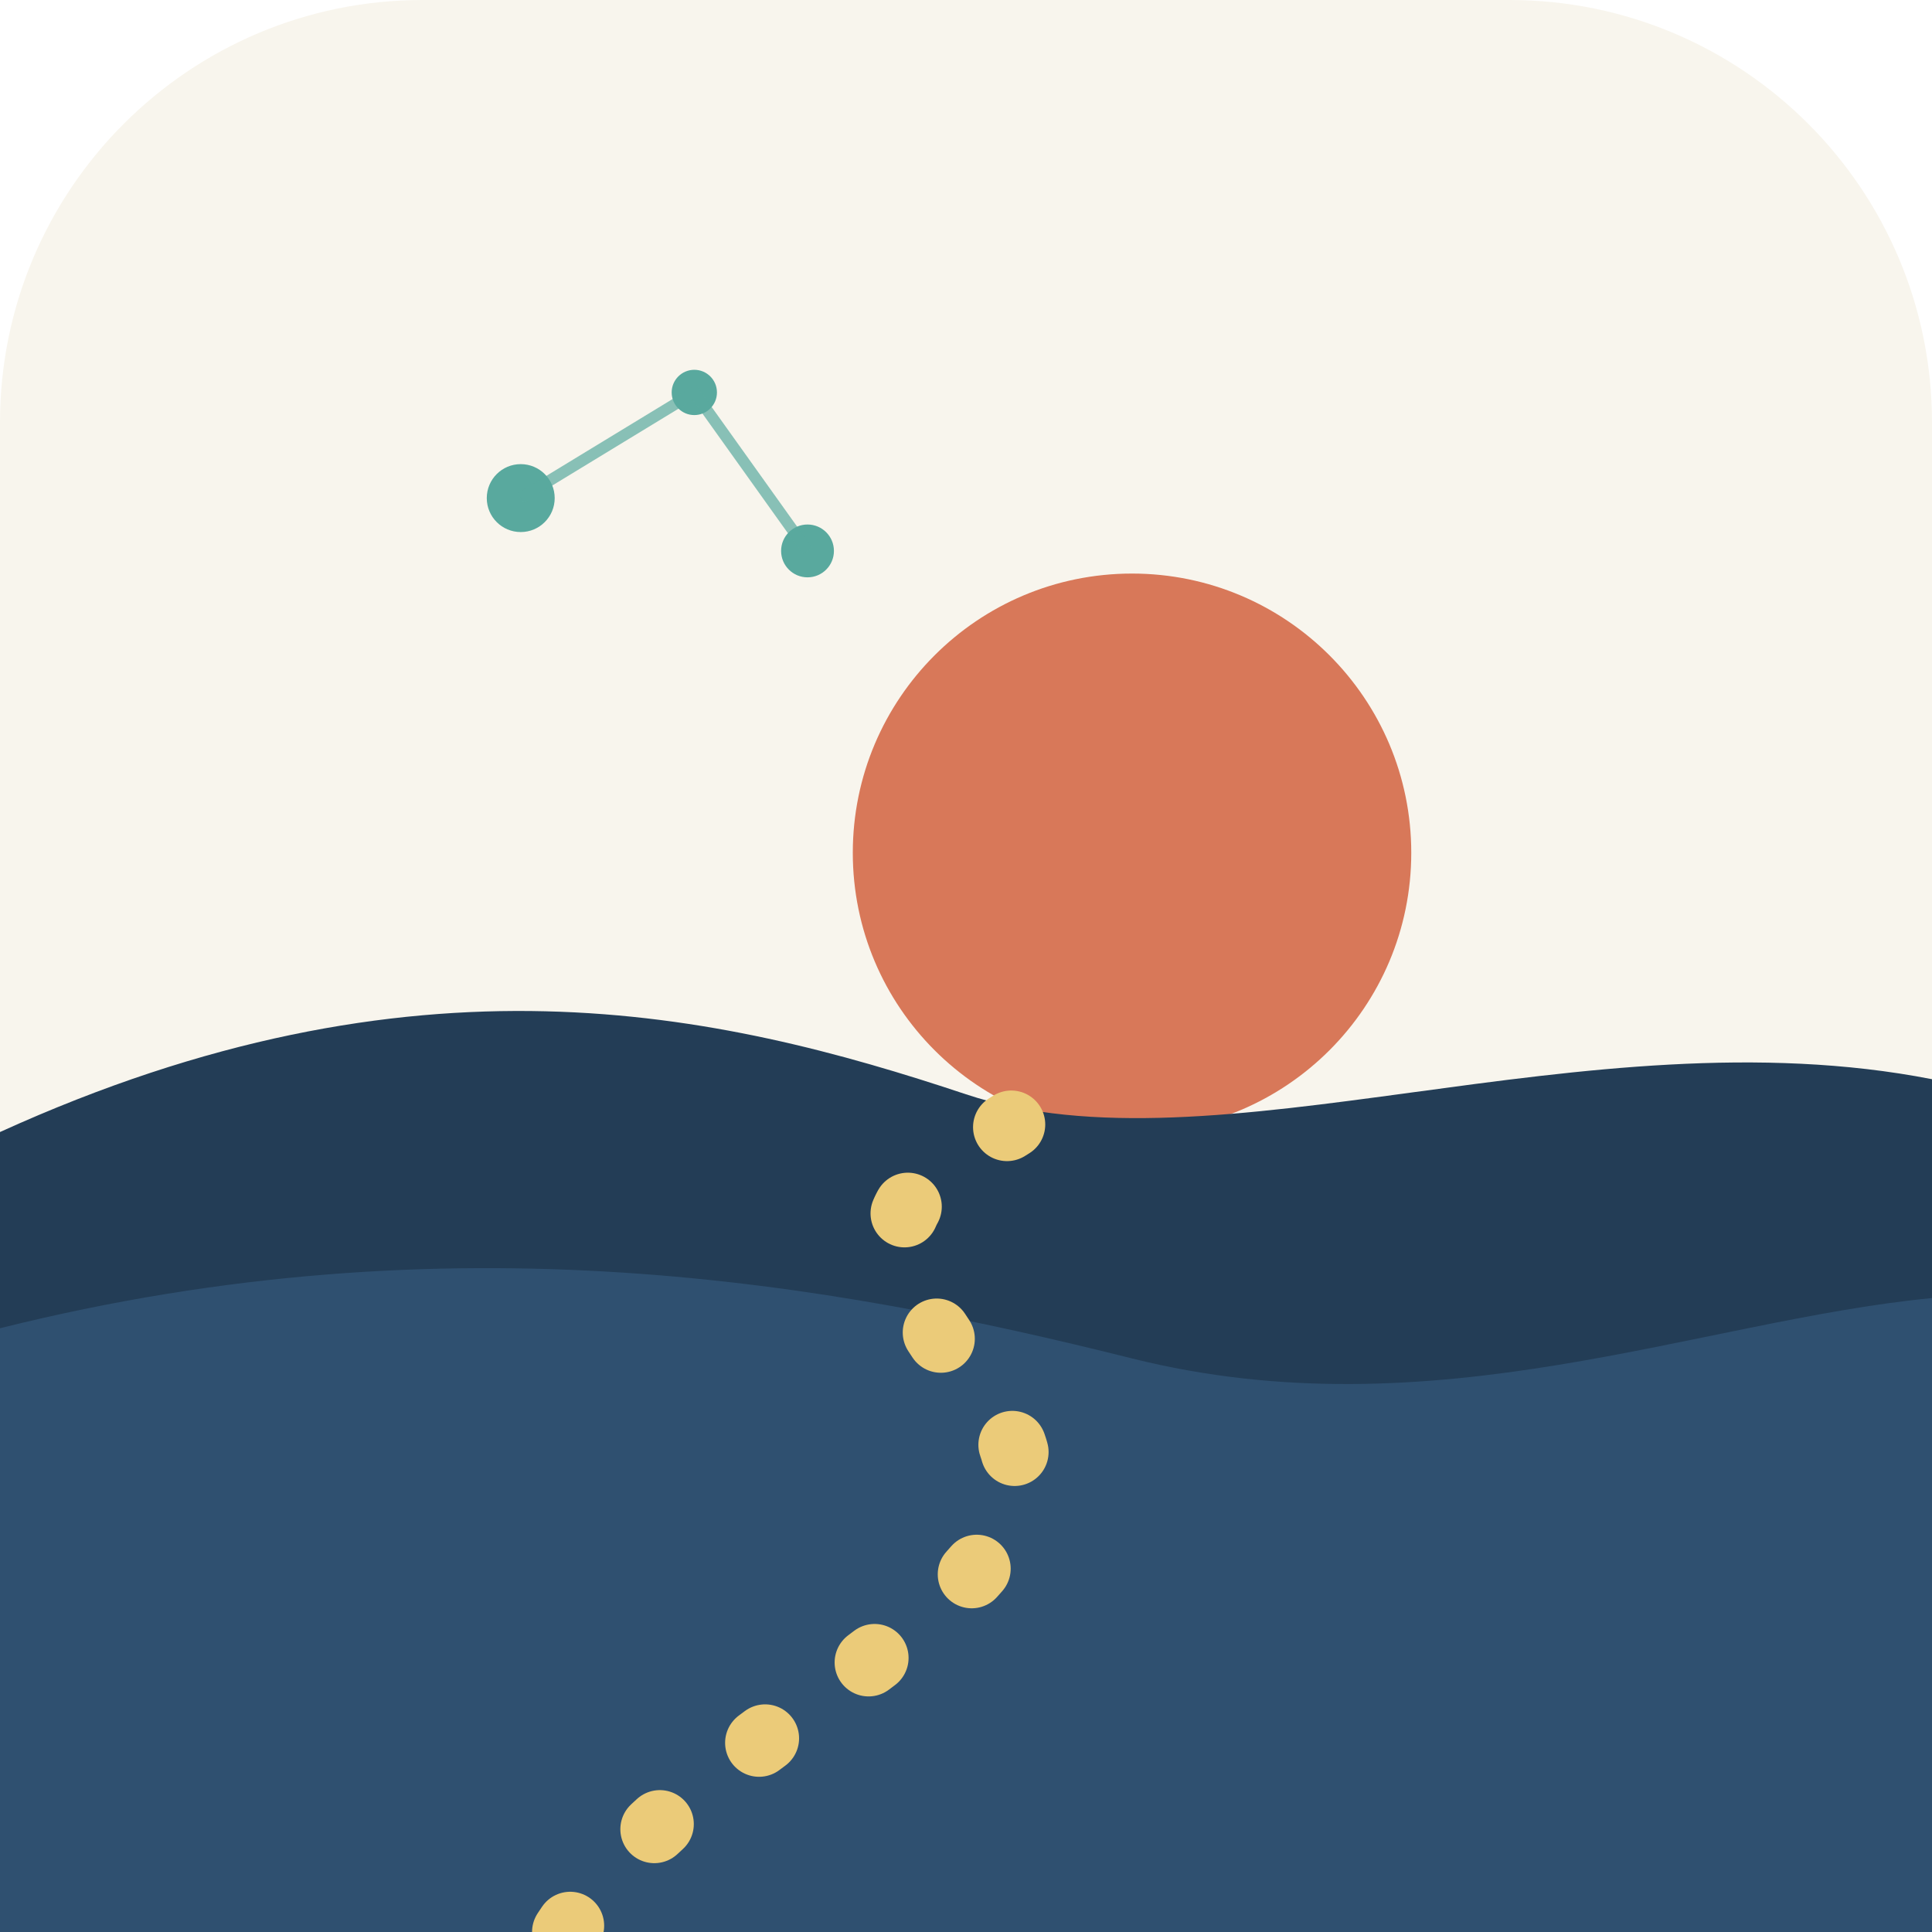
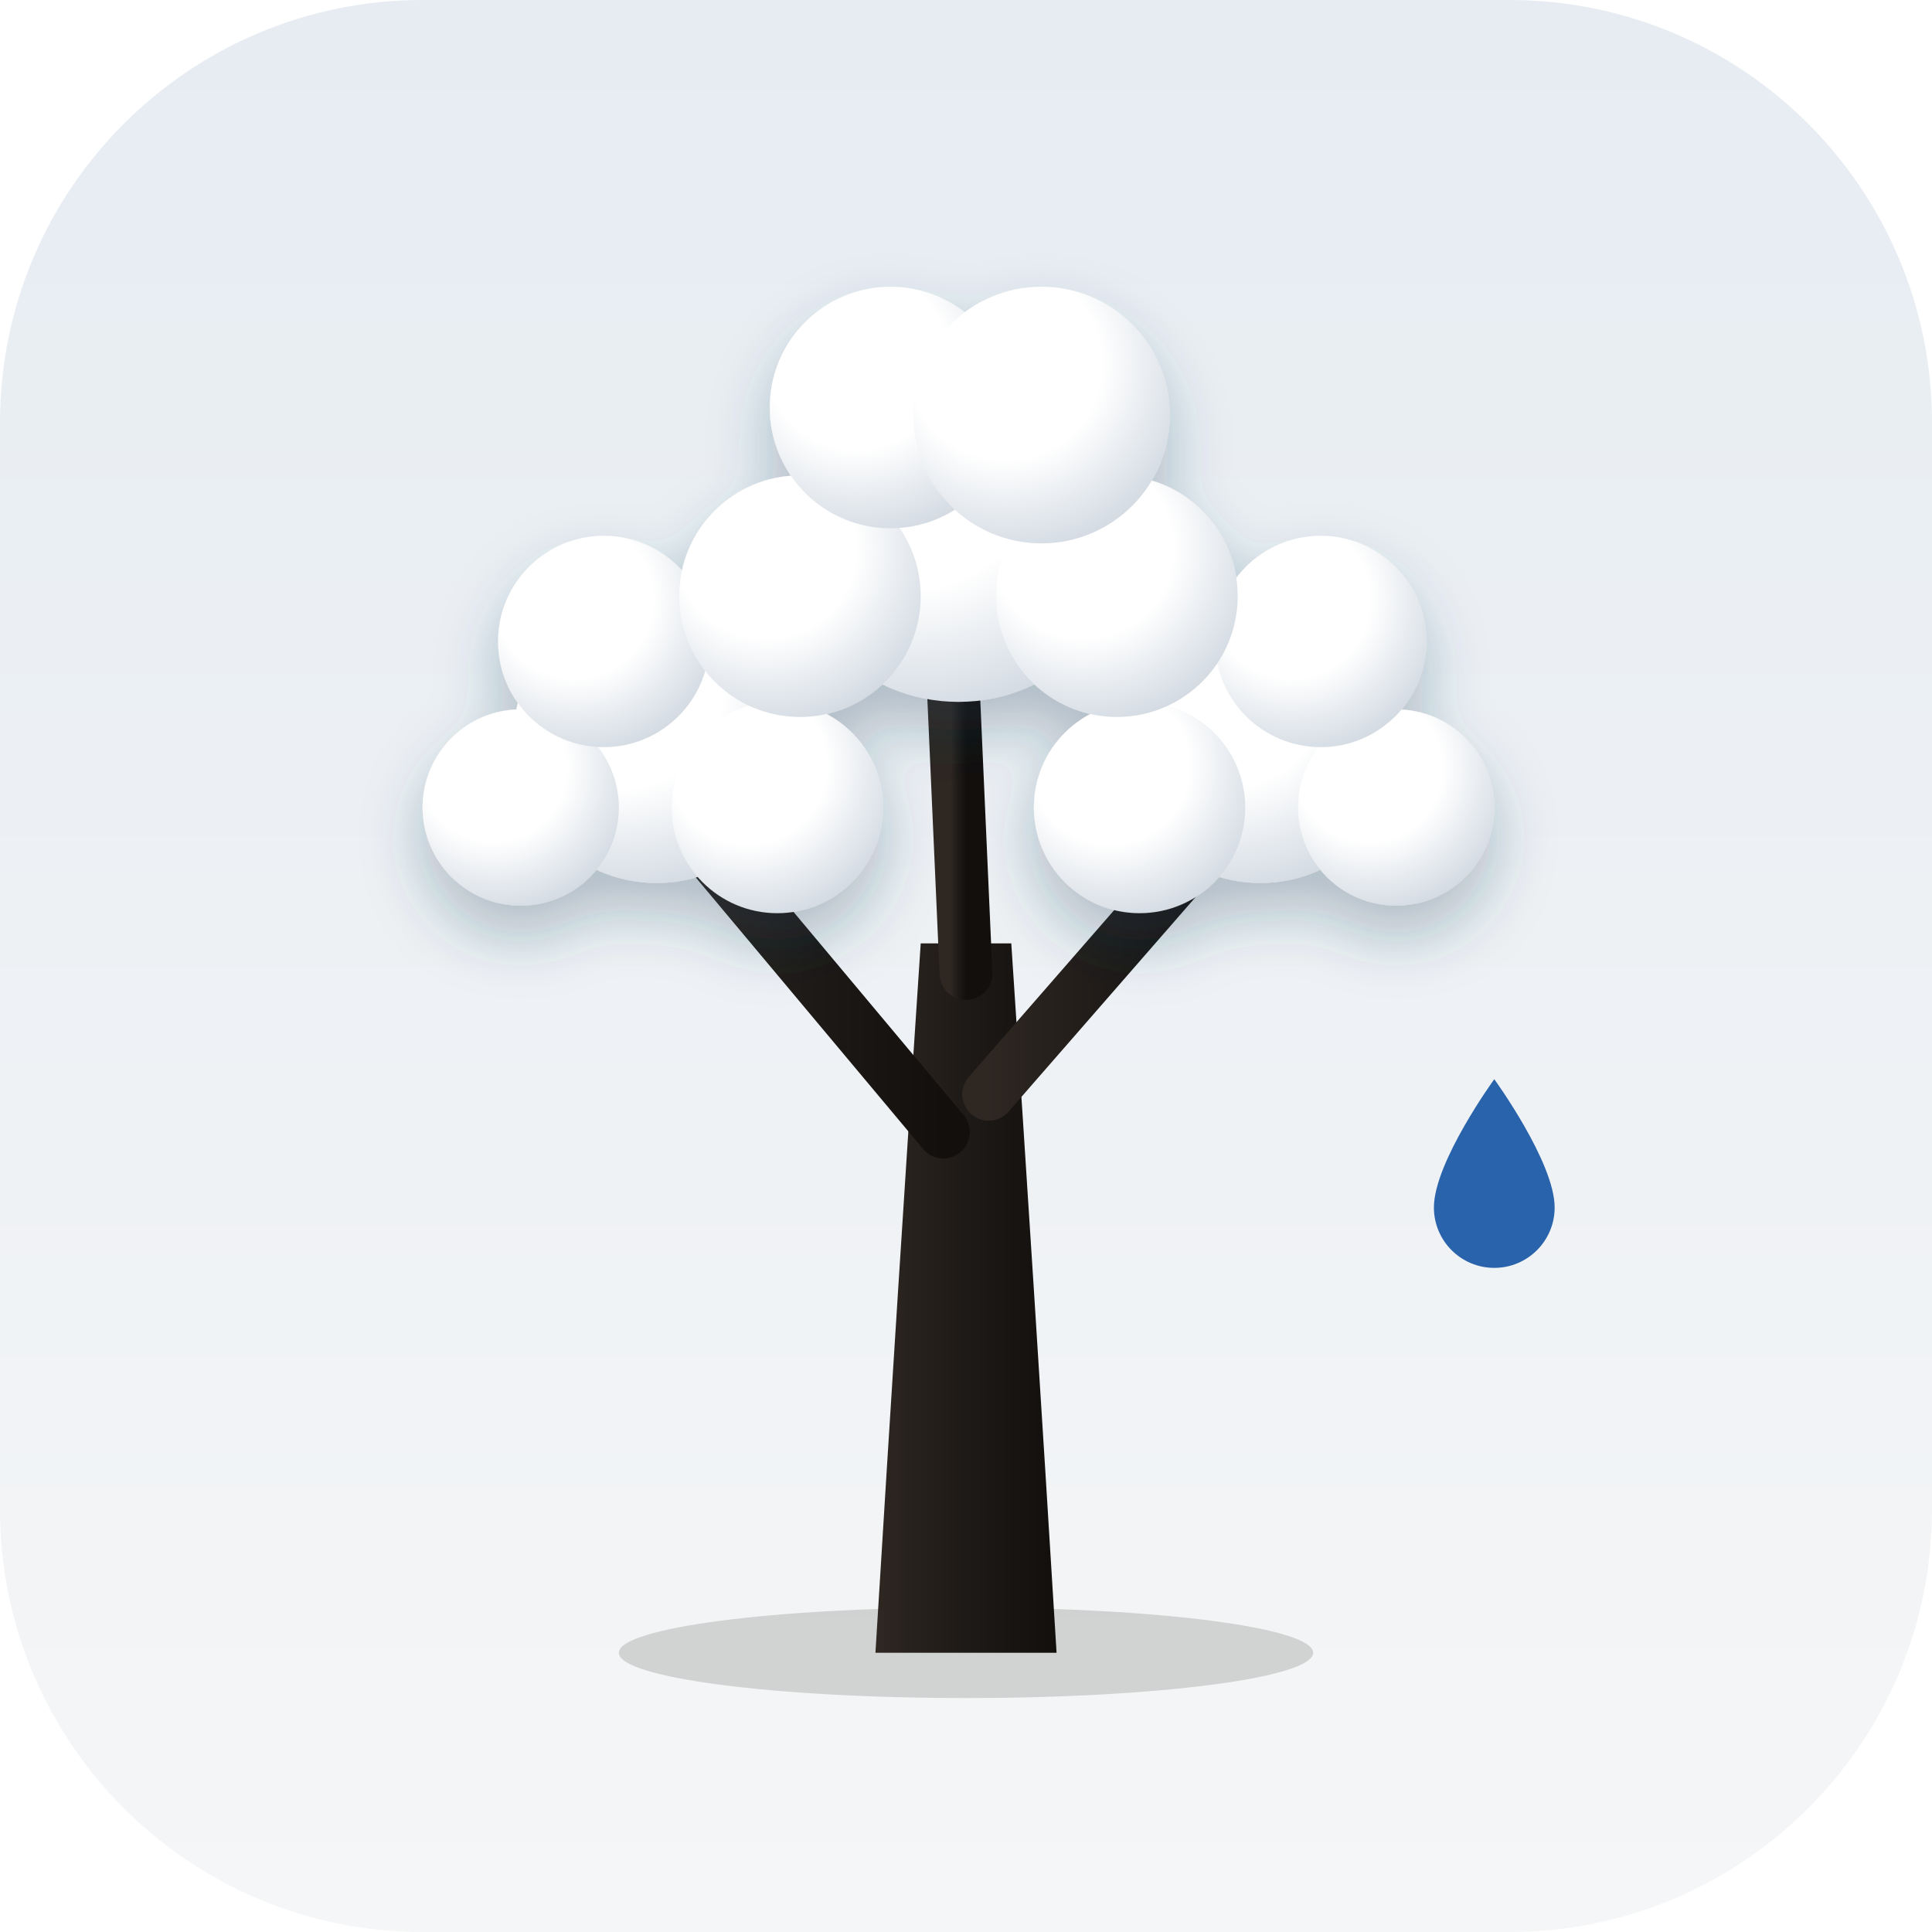
<svg xmlns="http://www.w3.org/2000/svg" viewBox="0 0 512 512">
-   <rect width="512" height="512" rx="112" fill="#F8F5ED" />
-   <circle cx="300" cy="226" r="74" fill="#D87859" />
-   <path d="M0 300 C 110 250 190 268 256 290 S 420 268 512 286 V512 H0Z" fill="#233D56" />
-   <path d="M0 352 C 120 322 220 340 300 360 S 450 350 512 344 V512 H0Z" fill="#2F5070" />
-   <path d="M150 512 C 190 450 300 420 262 372 S 236 318 268 298" fill="none" stroke="#EBCB79" stroke-width="18" stroke-linecap="round" stroke-dasharray="2 34" />
-   <g fill="#59A99E">
-     <circle cx="138" cy="132" r="9" />
-     <circle cx="184" cy="104" r="6" />
-     <circle cx="214" cy="146" r="7" />
+   <defs>
+     <linearGradient id="ciel" x1="0" x2="0" y1="0" y2="1">
+       <stop offset="0" stop-color="#E6ECF2" />
+       <stop offset="1" stop-color="#F5F6F7" />
+     </linearGradient>
+     <linearGradient id="ecorce" x1="0" x2="1" y1="0" y2="0">
+       <stop offset="0" stop-color="#2E2722" />
+       <stop offset=".5" stop-color="#1E1A17" />
+       <stop offset="1" stop-color="#120F0D" />
+     </linearGradient>
+     <radialGradient id="bulle" cx=".36" cy=".3" r=".78">
+       <stop offset="0" stop-color="#FFFFFF" />
+       <stop offset=".48" stop-color="#FFFFFF" />
+       <stop offset="1" stop-color="#CFD7E0" />
+     </radialGradient>
+     <filter id="ombre" x="-30%" y="-30%" width="160%" height="170%">
+       <feDropShadow dx="0" dy="8" stdDeviation="8" flood-color="rgba(40,60,90,.3)" />
+     </filter>
+   </defs>
+   <rect width="512" height="512" rx="112" fill="url(#ciel)" />
+   <ellipse cx="256" cy="438" rx="92" ry="12" fill="rgba(30,26,23,.16)" />
+   <path d="M232 438 Q238 340 244 250 L268 250 Q274 340 280 438Z" fill="url(#ecorce)" />
+   <path d="M250 300 L178 214" stroke="url(#ecorce)" stroke-width="14" stroke-linecap="round" />
+   <path d="M262 290 L330 212" stroke="url(#ecorce)" stroke-width="14" stroke-linecap="round" />
+   <path d="M256 258 L252 168" stroke="url(#ecorce)" stroke-width="14" stroke-linecap="round" />
+   <g filter="url(#ombre)" fill="url(#bulle)">
+     <circle cx="174" cy="196" r="38" />
+     <circle cx="138" cy="214" r="26" />
+     <circle cx="206" cy="214" r="28" />
+     <circle cx="160" cy="170" r="28" />
+     <circle cx="334" cy="196" r="38" />
+     <circle cx="370" cy="214" r="26" />
+     <circle cx="302" cy="214" r="28" />
+     <circle cx="350" cy="170" r="28" />
+     <circle cx="254" cy="140" r="46" />
+     <circle cx="212" cy="158" r="32" />
+     <circle cx="296" cy="158" r="32" />
+     <circle cx="236" cy="108" r="32" />
+     <circle cx="276" cy="110" r="34" />
  </g>
-   <path d="M138 132 L184 104 L214 146" stroke="#59A99E" stroke-width="3" fill="none" opacity=".7" />
+   <path d="M396 286 c 0 0 -16 22 -16 34 a 16 16 0 0 0 32 0 c 0 -12 -16 -34 -16 -34Z" fill="#2863AB" />
</svg>
